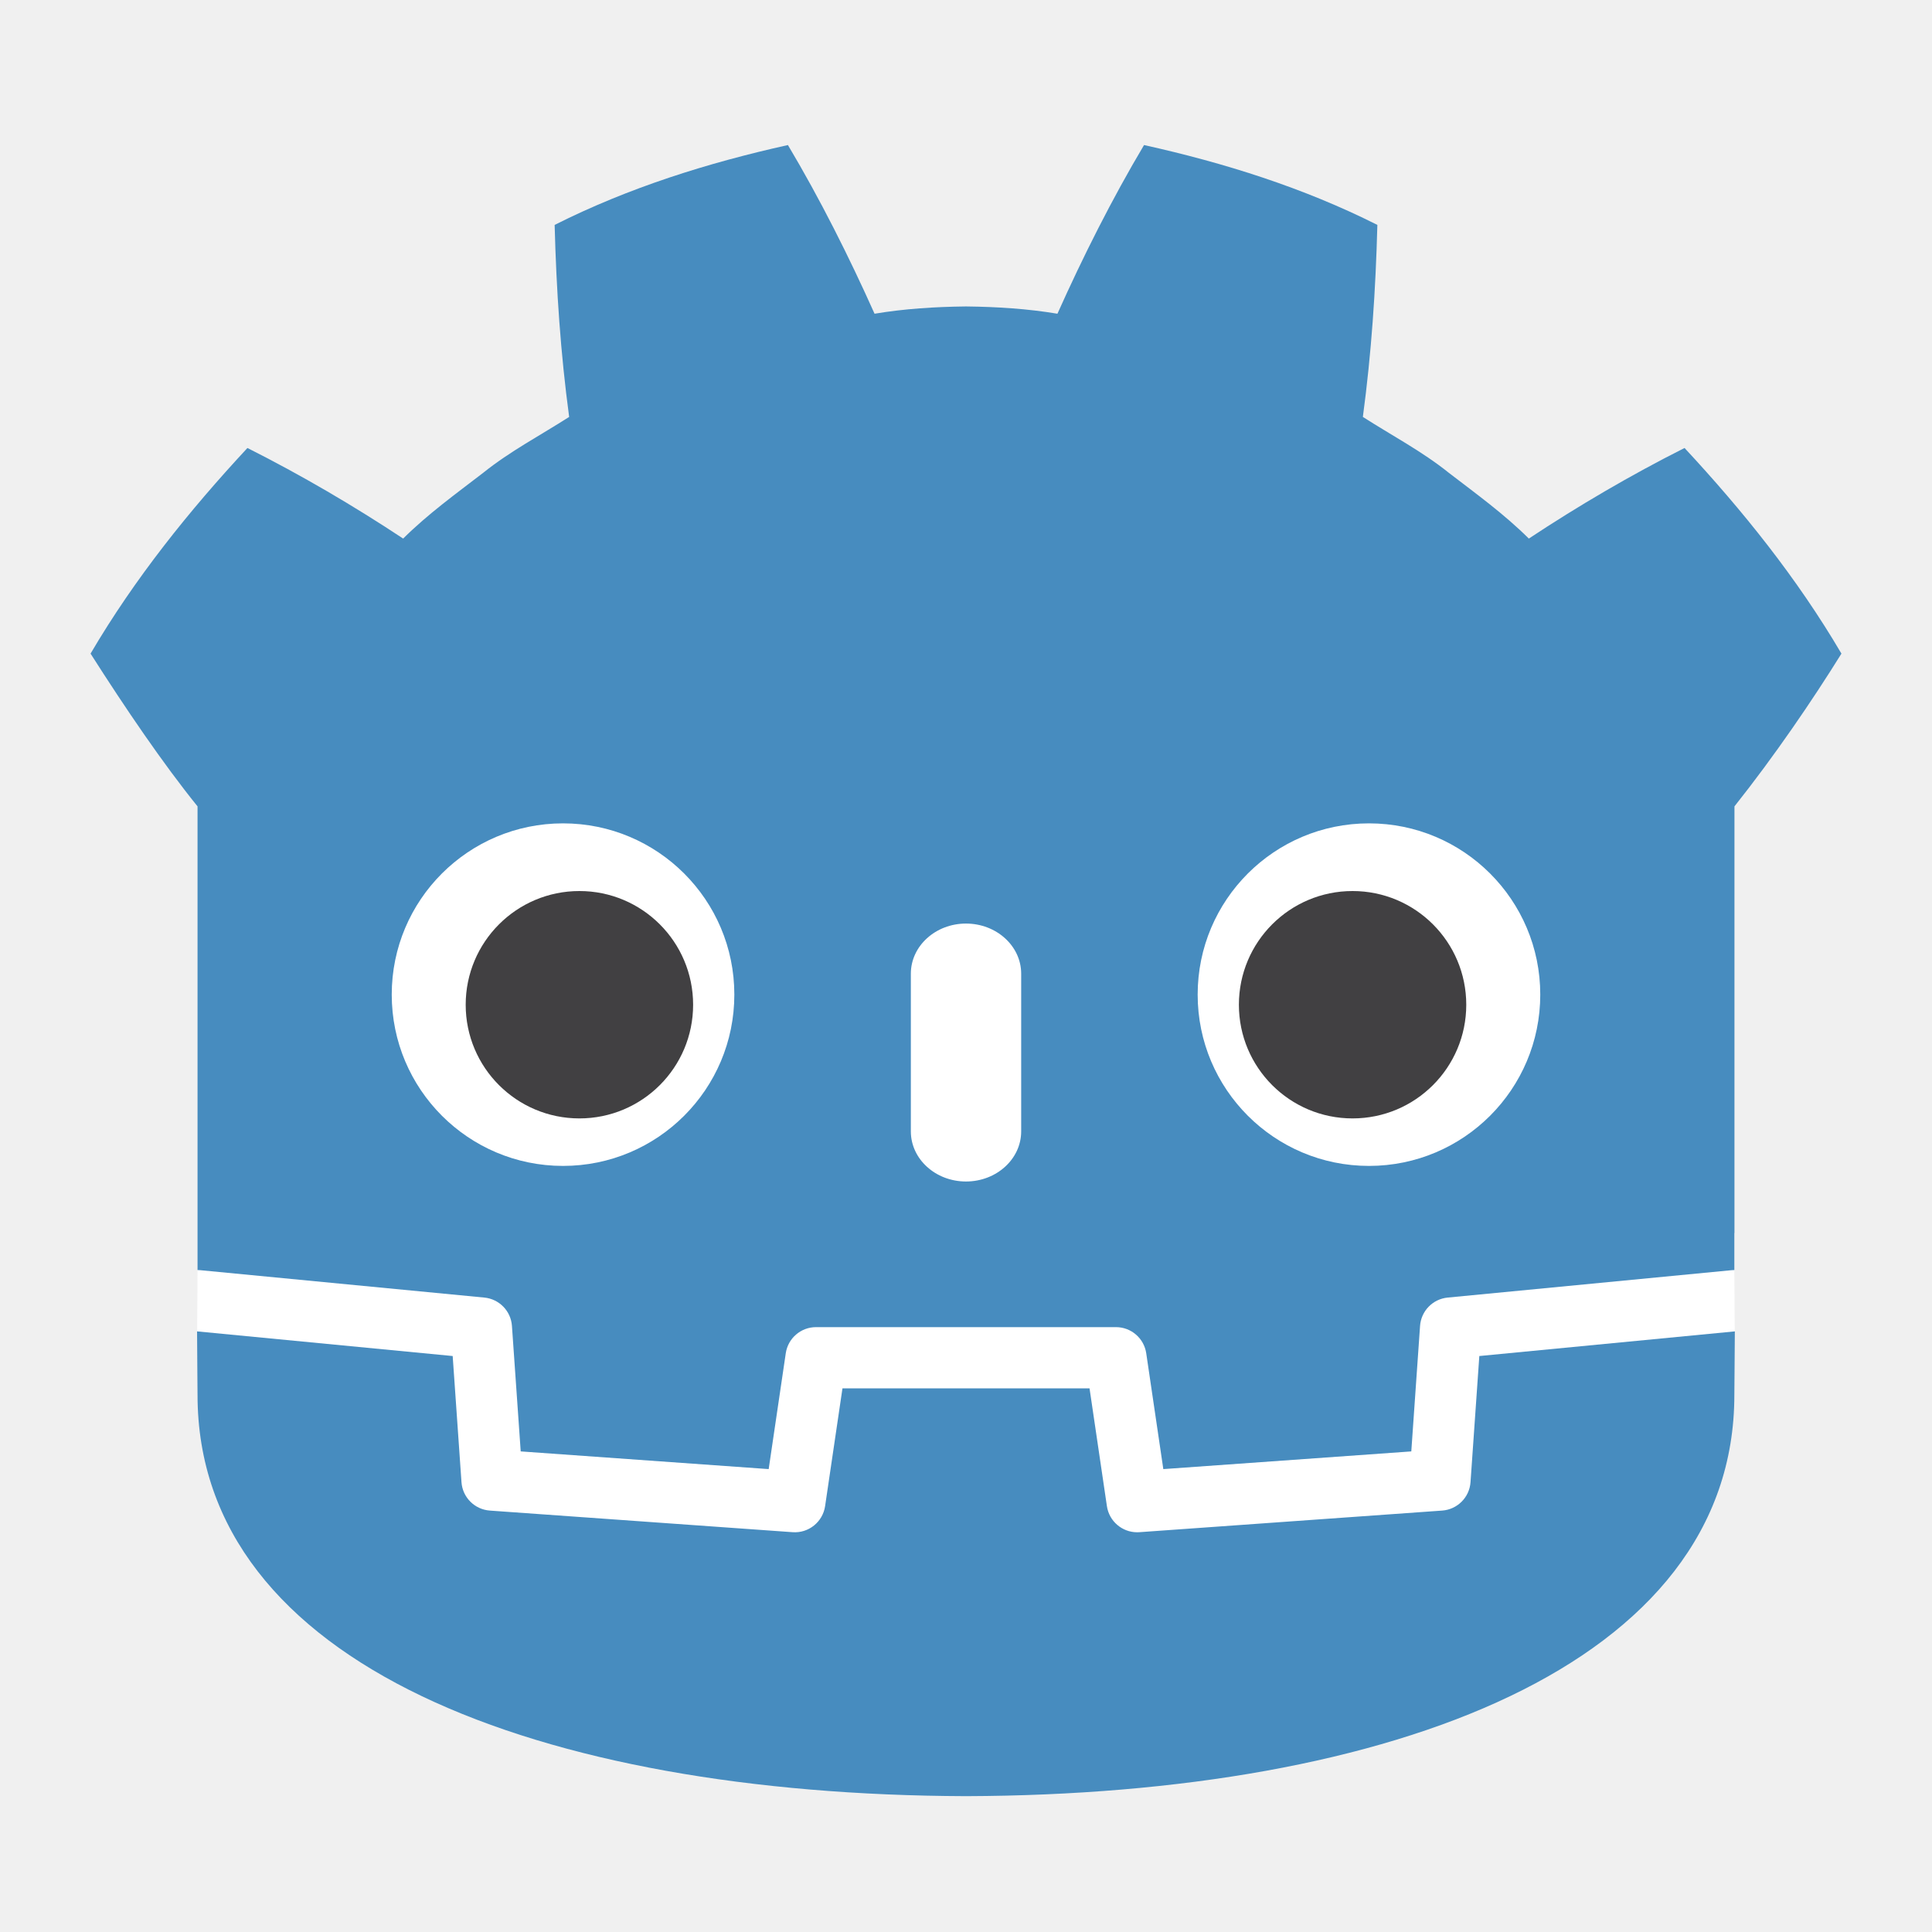
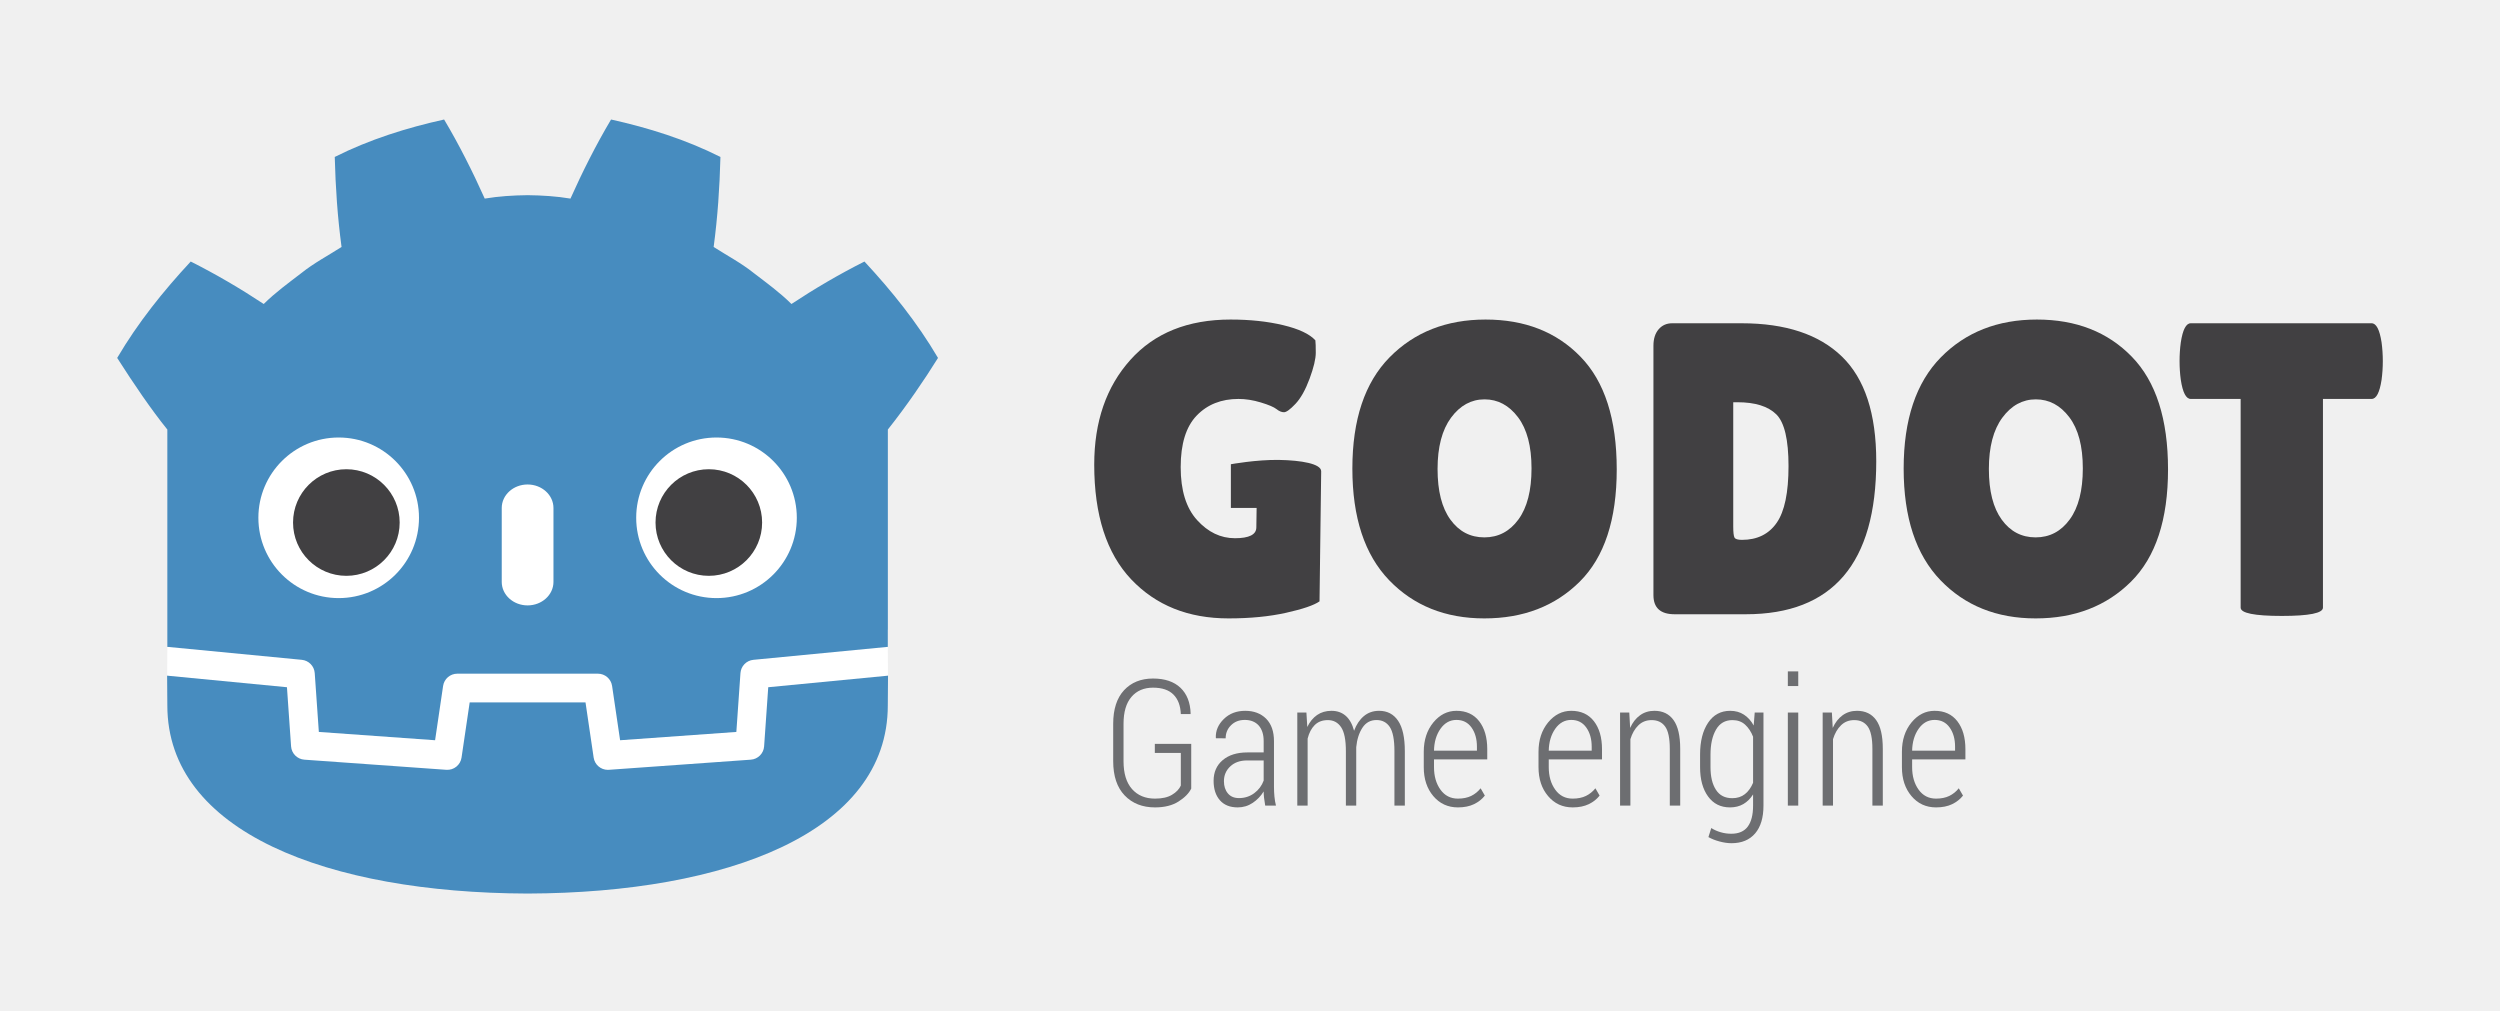
- <svg xmlns="http://www.w3.org/2000/svg" height="1024" width="1024">
-   <path d="m0 0s-.325 1.994-.515 1.976l-36.182-3.491c-2.879-.278-5.115-2.574-5.317-5.459l-.994-14.247-27.992-1.997-1.904 12.912c-.424 2.872-2.932 5.037-5.835 5.037h-38.188c-2.902 0-5.41-2.165-5.834-5.037l-1.905-12.912-27.992 1.997-.994 14.247c-.202 2.886-2.438 5.182-5.317 5.46l-36.2 3.49c-.187.018-.324-1.978-.511-1.978l-.049-7.83 30.658-4.944 1.004-14.374c.203-2.91 2.551-5.263 5.463-5.472l38.551-2.75c.146-.01.29-.016.434-.016 2.897 0 5.401 2.166 5.825 5.038l1.959 13.286h28.005l1.959-13.286c.423-2.871 2.93-5.037 5.831-5.037.142 0 .284.005.423.015l38.556 2.75c2.911.209 5.26 2.562 5.463 5.472l1.003 14.374 30.645 4.966z" fill="#fff" transform="matrix(4.162611 0 0 -4.162611 919.2406 673.1521)" />
-   <path d="m0 0v-47.514-6.035-5.492c.108-.001.216-.005.323-.015l36.196-3.49c1.896-.183 3.382-1.709 3.514-3.609l1.116-15.978 31.574-2.253 2.175 14.747c.282 1.912 1.922 3.329 3.856 3.329h38.188c1.933 0 3.573-1.417 3.855-3.329l2.175-14.747 31.575 2.253 1.115 15.978c.133 1.9 1.618 3.425 3.514 3.609l36.182 3.49c.107.01.214.014.322.015v4.711l.015.005v54.325c5.097 6.416 9.923 13.494 13.621 19.449-5.651 9.62-12.575 18.217-19.976 26.182-6.864-3.455-13.531-7.369-19.828-11.534-3.151 3.132-6.7 5.694-10.186 8.372-3.425 2.751-7.285 4.768-10.946 7.118 1.09 8.117 1.629 16.108 1.846 24.448-9.446 4.754-19.519 7.906-29.708 10.17-4.068-6.837-7.788-14.241-11.028-21.479-3.842.642-7.702.88-11.567.926v.006c-.027 0-.052-.006-.075-.006-.024 0-.049.006-.073.006v-.006c-3.872-.046-7.729-.284-11.572-.926-3.238 7.238-6.956 14.642-11.03 21.479-10.184-2.264-20.258-5.416-29.703-10.17.216-8.34.755-16.331 1.848-24.448-3.668-2.35-7.523-4.367-10.949-7.118-3.481-2.678-7.036-5.24-10.188-8.372-6.297 4.165-12.962 8.079-19.828 11.534-7.401-7.965-14.321-16.562-19.974-26.182 4.443-6.974 9.208-13.983 13.621-19.449z" fill="#478cbf" transform="matrix(4.162611 0 0 -4.162611 104.6989 427.3873)" />
-   <path d="m0 0-1.121-16.063c-.135-1.936-1.675-3.477-3.611-3.616l-38.555-2.751c-.094-.007-.188-.01-.281-.01-1.916 0-3.569 1.406-3.852 3.33l-2.211 14.994h-31.459l-2.211-14.994c-.297-2.018-2.101-3.469-4.133-3.32l-38.555 2.751c-1.936.139-3.476 1.68-3.611 3.616l-1.121 16.063-32.547 3.138c.015-3.498.06-7.33.06-8.093 0-34.374 43.605-50.896 97.781-51.086h.066.067c54.176.19 97.766 16.712 97.766 51.086 0 .777.047 4.593.063 8.093z" fill="#478cbf" transform="matrix(4.162611 0 0 -4.162611 784.0714 718.7231)" />
-   <path d="m0 0c0-12.052-9.765-21.815-21.813-21.815-12.042 0-21.81 9.763-21.81 21.815 0 12.044 9.768 21.802 21.81 21.802 12.048 0 21.813-9.758 21.813-21.802" fill="#fff" transform="matrix(4.162611 0 0 -4.162611 389.2148 527.1513)" />
-   <path d="m0 0c0-7.994-6.479-14.473-14.479-14.473-7.996 0-14.479 6.479-14.479 14.473s6.483 14.479 14.479 14.479c8 0 14.479-6.485 14.479-14.479" fill="#414042" transform="matrix(4.162611 0 0 -4.162611 367.3669 532.5371)" />
-   <path d="m0 0c-3.878 0-7.021 2.858-7.021 6.381v20.081c0 3.52 3.143 6.381 7.021 6.381s7.028-2.861 7.028-6.381v-20.081c0-3.523-3.15-6.381-7.028-6.381" fill="#fff" transform="matrix(4.162611 0 0 -4.162611 511.9934 626.2198)" />
-   <path d="m0 0c0-12.052 9.765-21.815 21.815-21.815 12.041 0 21.808 9.763 21.808 21.815 0 12.044-9.767 21.802-21.808 21.802-12.05 0-21.815-9.758-21.815-21.802" fill="#fff" transform="matrix(4.162611 0 0 -4.162611 634.7871 527.1513)" />
-   <path d="m0 0c0-7.994 6.477-14.473 14.471-14.473 8.002 0 14.479 6.479 14.479 14.473s-6.477 14.479-14.479 14.479c-7.994 0-14.471-6.485-14.471-14.479" fill="#414042" transform="matrix(4.162611 0 0 -4.162611 656.6406 532.5371)" />
+ <svg xmlns="http://www.w3.org/2000/svg" height="414" viewBox="0 0 960 388.125" width="1024">
+   <clipPath id="a">
+     <path d="m0 595.276h841.89v-595.276h-841.89z" />
+   </clipPath>
+   <g clip-path="url(#a)" transform="matrix(1.25 0 0 -1.25 -94.25 597.4987)">
+     <g fill="#414042">
+       <path d="m0 0c-3.611 0-6.636-1.659-9.09-4.967-2.441-3.311-3.668-7.958-3.668-13.938 0-5.993 1.166-10.581 3.503-13.778 2.333-3.207 5.398-4.804 9.2-4.804 3.8 0 6.887 1.617 9.258 4.862 2.371 3.233 3.559 7.861 3.559 13.886 0 6.02-1.227 10.654-3.673 13.89-2.443 3.232-5.473 4.849-9.089 4.849m-.055-59.493c-10.573 0-19.195 3.46-25.859 10.379-6.655 6.925-9.984 17.03-9.984 30.314 0 13.292 3.367 23.356 10.101 30.209 6.736 6.844 15.431 10.269 26.082 10.269 10.649 0 19.251-3.363 25.794-10.109 6.555-6.733 9.827-16.94 9.827-30.591 0-13.661-3.348-23.822-10.05-30.49-6.702-6.654-15.333-9.981-25.911-9.981" transform="matrix(1.131053 0 0 1.131053 531.4495 355.3157)" />
+       <path d="m0 0v-33.768c0-1.577.116-2.571.342-2.988.224-.415.903-.623 2.029-.623 4.144 0 7.283 1.548 9.429 4.634 2.151 3.083 3.215 8.216 3.215 15.405 0 7.192-1.113 11.878-3.325 14.055-2.223 2.183-5.744 3.285-10.561 3.285zm-21.675-52.392v67.735c0 1.883.468 3.369 1.413 4.471.939 1.085 2.161 1.636 3.671 1.636h18.854c11.965 0 21.053-3.018 27.257-9.04 6.215-6.02 9.322-15.499 9.322-28.447 0-27.7-11.821-41.547-35.456-41.547h-19.302c-3.836 0-5.759 1.727-5.759 5.192" transform="matrix(1.131053 0 0 1.131053 607.8515 354.431)" />
+       <path d="m0 0c-3.612 0-6.645-1.659-9.095-4.967-2.44-3.311-3.662-7.958-3.662-13.938 0-5.993 1.169-10.581 3.499-13.778 2.33-3.207 5.398-4.804 9.2-4.804 3.801 0 6.89 1.617 9.258 4.862 2.372 3.233 3.56 7.861 3.56 13.886 0 6.02-1.225 10.654-3.671 13.89-2.447 3.232-5.473 4.849-9.089 4.849m-.058-59.493c-10.577 0-19.193 3.46-25.851 10.379-6.663 6.925-9.993 17.03-9.993 30.314 0 13.292 3.367 23.356 10.1 30.209 6.741 6.844 15.431 10.269 26.086 10.269 10.651 0 19.246-3.363 25.797-10.109 6.55-6.733 9.822-16.94 9.822-30.591 0-13.661-3.349-23.822-10.05-30.49-6.699-6.654-15.338-9.981-25.911-9.981" transform="matrix(1.131053 0 0 1.131053 700.8107 355.3157)" />
+       <path d="m0 0c0-1.496-3.721-2.255-11.176-2.255-7.448 0-11.18.759-11.18 2.255v56.681h-13.545c-1.281 0-2.185 1.727-2.71 5.198-.226 1.652-.334 3.343-.334 5.077 0 1.724.108 3.422.334 5.077.525 3.462 1.429 5.202 2.71 5.202h49.112c1.279 0 2.179-1.74 2.712-5.202.221-1.655.335-3.353.335-5.077 0-1.734-.114-3.425-.335-5.077-.533-3.471-1.433-5.198-2.712-5.198h-13.211z" transform="matrix(1.131053 0 0 1.131053 789.0113 291.3351)" />
+       <path d="m0 0c-6.078.094-13.034-1.173-13.034-1.173v-11.863h6.995l-.078-5.288c0-1.959-1.942-2.943-5.815-2.943-3.878 0-7.303 1.642-10.274 4.917-2.978 3.279-4.459 8.072-4.459 14.388 0 6.329 1.447 10.995 4.345 14.006 2.892 3.008 6.683 4.517 11.346 4.517 1.959 0 3.987-.316 6.096-.961 2.11-.639 3.519-1.238 4.238-1.799.713-.577 1.391-.85 2.032-.85.638 0 1.671.746 3.1 2.255 1.431 1.505 2.713 3.786 3.844 6.827 1.126 3.057 1.69 5.4 1.69 7.062 0 1.649-.036 2.786-.109 3.386-1.581 1.73-4.499 3.102-8.755 4.122-4.248 1.017-9.011 1.522-14.28 1.522-11.594 0-20.66-3.65-27.207-10.95-6.552-7.303-9.822-16.783-9.822-28.452 0-13.701 3.347-24.087 10.041-31.162 6.706-7.074 15.51-10.607 26.425-10.607 5.87 0 11.08.505 15.632 1.522 4.557 1.013 7.586 2.053 9.093 3.105l.452 35.33c0 2.053-5.418 2.985-11.496 3.089" transform="matrix(1.131053 0 0 1.131053 468.2655 336.7128)" />
+     </g>
+     <g fill="#6d6e71">
+       <path d="m0 0c-.624-1.28-1.771-2.454-3.449-3.516-1.676-1.069-3.805-1.6-6.391-1.6-3.412 0-6.156 1.075-8.24 3.249-2.076 2.157-3.116 5.266-3.116 9.323v10.116c0 3.969.98 7.013 2.946 9.138 1.962 2.108 4.59 3.177 7.872 3.177 3.208 0 5.695-.844 7.455-2.513 1.755-1.675 2.677-4.015 2.757-7.003l-.044-.133h-2.619c-.094 2.29-.759 4.057-2.01 5.305-1.244 1.238-3.095 1.864-5.539 1.864-2.473 0-4.432-.837-5.866-2.516-1.43-1.675-2.143-4.103-2.143-7.293v-10.174c0-3.308.771-5.83 2.311-7.567 1.54-1.724 3.616-2.588 6.236-2.588 1.913 0 3.451.339 4.602 1.033 1.155.684 1.956 1.519 2.409 2.51v8.861h-7.06v2.463h9.889z" transform="matrix(1.131053 0 0 1.131053 441.3472 235.7512)" />
+       <path d="m0 0c1.553 0 2.936.44 4.144 1.336 1.21.9 2.058 2.037 2.561 3.422v5.468h-4.492c-1.91 0-3.44-.541-4.585-1.623-1.148-1.075-1.716-2.418-1.716-4.015 0-1.349.355-2.457 1.074-3.311.718-.857 1.722-1.277 3.014-1.277m7.124-2.04c-.14.876-.249 1.587-.318 2.144-.067.567-.101 1.131-.101 1.704-.767-1.254-1.757-2.294-2.98-3.109-1.221-.821-2.579-1.228-4.075-1.228-2.092 0-3.701.648-4.84 1.946-1.132 1.303-1.704 3.059-1.704 5.276 0 2.343.823 4.223 2.473 5.618 1.649 1.395 3.89 2.092 6.709 2.092h4.417v3.106c0 1.786-.456 3.193-1.351 4.21-.914 1.004-2.17 1.512-3.791 1.512-1.508 0-2.752-.479-3.728-1.45-.973-.965-1.456-2.144-1.456-3.549l-2.623.023-.046.137c-.074 1.906.647 3.591 2.168 5.084 1.515 1.489 3.459 2.229 5.825 2.229 2.338 0 4.22-.711 5.657-2.128 1.429-1.431 2.146-3.471 2.146-6.124v-12.396c0-.903.042-1.78.121-2.617.081-.848.212-1.665.417-2.48z" transform="matrix(1.131053 0 0 1.131053 456.0153 232.825)" />
+       <path d="m0 0 .24-3.923c.664 1.404 1.554 2.486 2.657 3.255 1.107.759 2.41 1.138 3.906 1.138 1.527 0 2.814-.444 3.852-1.343 1.039-.896 1.805-2.252 2.292-4.074.623 1.682 1.505 3.011 2.65 3.973 1.145.964 2.534 1.444 4.143 1.444 2.217 0 3.937-.897 5.156-2.692 1.224-1.799 1.834-4.559 1.834-8.288v-14.765h-2.823v14.814c0 3.1-.429 5.283-1.263 6.538-.839 1.257-2.042 1.89-3.598 1.89-1.637 0-2.915-.691-3.834-2.096-.914-1.405-1.478-3.161-1.683-5.282v-.655-15.209h-2.809v14.798c0 3.027-.424 5.194-1.292 6.488-.864 1.294-2.066 1.936-3.609 1.936-1.475 0-2.668-.45-3.562-1.342-.9-.897-1.54-2.125-1.928-3.683v-18.197h-2.806v25.275z" transform="matrix(1.131053 0 0 1.131053 476.7303 259.1052)" />
+       <path d="m0 0c-1.758 0-3.202-.802-4.334-2.402-1.133-1.606-1.718-3.585-1.765-5.944h11.66v1.082c0 2.086-.489 3.823-1.469 5.201-.986 1.379-2.347 2.063-4.092 2.063m.397-23.76c-2.725 0-4.954 1.026-6.685 3.073-1.726 2.043-2.591 4.657-2.591 7.841v4.197c0 3.19.867 5.85 2.602 7.965 1.739 2.105 3.828 3.158 6.277 3.158 2.648 0 4.699-.939 6.164-2.823 1.468-1.887 2.201-4.422 2.201-7.603v-2.773h-14.464v-2.102c0-2.447.586-4.484 1.752-6.11 1.168-1.63 2.755-2.438 4.744-2.438 1.382 0 2.585.244 3.588.724 1.003.491 1.863 1.179 2.578 2.082l1.149-1.988c-.763-.968-1.752-1.75-2.959-2.33-1.204-.577-2.659-.873-4.356-.873" transform="matrix(1.131053 0 0 1.131053 522.8228 256.8387)" />
+       <path d="m0 0c-1.763 0-3.21-.802-4.341-2.402-1.126-1.606-1.712-3.585-1.763-5.944h11.663v1.082c0 2.086-.488 3.823-1.474 5.201-.981 1.379-2.341 2.063-4.085 2.063m.394-23.76c-2.726 0-4.951 1.026-6.679 3.073-1.733 2.043-2.6 4.657-2.6 7.841v4.197c0 3.19.871 5.85 2.602 7.965 1.744 2.105 3.834 3.158 6.283 3.158 2.643 0 4.703-.939 6.164-2.823 1.463-1.887 2.197-4.422 2.197-7.603v-2.773h-14.465v-2.102c0-2.447.587-4.484 1.76-6.11 1.162-1.63 2.742-2.438 4.738-2.438 1.387 0 2.585.244 3.585.724 1.007.491 1.866 1.179 2.589 2.082l1.141-1.988c-.764-.968-1.75-1.75-2.959-2.33-1.204-.577-2.658-.873-4.356-.873" transform="matrix(1.131053 0 0 1.131053 558.0805 256.8387)" />
+       <path d="m0 0 .23-4.178c.674 1.483 1.564 2.634 2.682 3.435 1.108.805 2.413 1.213 3.914 1.213 2.258 0 3.988-.835 5.189-2.513 1.214-1.675 1.815-4.279 1.815-7.812v-15.42h-2.825v15.394c0 2.888-.423 4.905-1.264 6.075-.836 1.17-2.065 1.753-3.665 1.753-1.435 0-2.638-.466-3.603-1.414-.969-.939-1.691-2.19-2.172-3.767v-18.041h-2.805v25.275z" transform="matrix(1.131053 0 0 1.131053 575.9168 259.1052)" />
+       <path d="m0 0c0-2.565.486-4.605 1.472-6.123.974-1.532 2.457-2.288 4.436-2.288 1.356 0 2.498.361 3.435 1.101.934.74 1.672 1.77 2.218 3.077v12.52c-.525 1.346-1.246 2.434-2.157 3.272-.91.824-2.062 1.238-3.448 1.238-1.975 0-3.468-.86-4.46-2.587-.999-1.73-1.496-3.986-1.496-6.756zm-2.833 3.454c0 3.582.723 6.459 2.177 8.627 1.442 2.157 3.448 3.239 6.004 3.239 1.419 0 2.664-.346 3.728-1.04 1.066-.681 1.947-1.678 2.654-2.946l.274 3.516h2.381v-25.298c0-3.239-.751-5.749-2.26-7.525-1.511-1.769-3.657-2.665-6.428-2.665-.996 0-2.067.156-3.212.459-1.147.303-2.162.701-3.052 1.2l.776 2.463c.759-.492 1.608-.873 2.548-1.141.932-.277 1.895-.41 2.894-.41 2.009 0 3.498.645 4.46 1.932.966 1.304 1.45 3.19 1.45 5.687v3.057c-.717-1.138-1.597-2.011-2.64-2.614-1.039-.606-2.253-.909-3.622-.909-2.539 0-4.53.994-5.968 2.982-1.441 1.984-2.164 4.631-2.164 7.932z" transform="matrix(1.131053 0 0 1.131053 600.8685 242.3088)" />
+       <path d="m627.823 230.518h-3.201v28.587h3.201zm0 36.726h-3.201v4.504h3.201z" />
+       <path d="m0 0 .23-4.178c.676 1.483 1.562 2.634 2.678 3.435 1.115.805 2.422 1.213 3.916 1.213 2.258 0 3.995-.835 5.199-2.513 1.211-1.675 1.807-4.279 1.807-7.812v-15.42h-2.825v15.394c0 2.888-.422 4.905-1.261 6.075-.843 1.17-2.063 1.753-3.668 1.753-1.434 0-2.635-.466-3.599-1.414-.967-.939-1.692-2.19-2.171-3.767v-18.041h-2.809v25.275z" transform="matrix(1.131053 0 0 1.131053 638.1538 259.1052)" />
+       <path d="m0 0c-1.763 0-3.208-.802-4.334-2.402-1.129-1.606-1.718-3.585-1.768-5.944h11.662v1.082c0 2.086-.486 3.823-1.47 5.201-.981 1.379-2.343 2.063-4.09 2.063m.401-23.76c-2.733 0-4.958 1.026-6.681 3.073-1.73 2.043-2.595 4.657-2.595 7.841v4.197c0 3.19.865 5.85 2.6 7.965 1.739 2.105 3.831 3.158 6.275 3.158 2.646 0 4.706-.939 6.172-2.823 1.462-1.887 2.195-4.422 2.195-7.603v-2.773h-14.469v-2.102c0-2.447.59-4.484 1.757-6.11 1.166-1.63 2.748-2.438 4.746-2.438 1.382 0 2.579.244 3.578.724 1.012.491 1.869 1.179 2.591 2.082l1.147-1.988c-.769-.968-1.755-1.75-2.962-2.33-1.203-.577-2.658-.873-4.354-.873" transform="matrix(1.131053 0 0 1.131053 669.7088 256.8387)" />
+     </g>
+     <path d="m0 0s-.325 1.994-.515 1.976l-36.182-3.491c-2.879-.278-5.115-2.574-5.317-5.459l-.994-14.247-27.992-1.997-1.904 12.912c-.424 2.872-2.932 5.037-5.835 5.037h-38.188c-2.902 0-5.41-2.165-5.834-5.037l-1.905-12.912-27.992 1.997-.994 14.247c-.202 2.886-2.438 5.182-5.317 5.46l-36.2 3.49c-.187.018-.324-1.978-.511-1.978l-.049-7.83 30.658-4.944 1.004-14.374c.203-2.91 2.551-5.263 5.463-5.472l38.551-2.75c.146-.01.29-.016.434-.016 2.897 0 5.401 2.166 5.825 5.038l1.959 13.286h28.005l1.959-13.286c.423-2.871 2.93-5.037 5.831-5.037.142 0 .284.005.423.015l38.556 2.75c2.911.209 5.26 2.562 5.463 5.472l1.003 14.374 30.645 4.966z" fill="#fff" transform="matrix(1.131053 0 0 1.131053 348.1311 279.2668)" />
+     <path d="m0 0v-47.514-6.035-5.492c.108-.001.216-.005.323-.015l36.196-3.49c1.896-.183 3.382-1.709 3.514-3.609l1.116-15.978 31.574-2.253 2.175 14.747c.282 1.912 1.922 3.329 3.856 3.329h38.188c1.933 0 3.573-1.417 3.855-3.329l2.175-14.747 31.575 2.253 1.115 15.978c.133 1.9 1.618 3.425 3.514 3.609l36.182 3.49c.107.01.214.014.322.015v4.711l.015.005v54.325c5.097 6.416 9.923 13.494 13.621 19.449-5.651 9.62-12.575 18.217-19.976 26.182-6.864-3.455-13.531-7.369-19.828-11.534-3.151 3.132-6.7 5.694-10.186 8.372-3.425 2.751-7.285 4.768-10.946 7.118 1.09 8.117 1.629 16.108 1.846 24.448-9.446 4.754-19.519 7.906-29.708 10.17-4.068-6.837-7.788-14.241-11.028-21.479-3.842.642-7.702.88-11.567.926v.006c-.027 0-.052-.006-.075-.006-.024 0-.049.006-.073.006v-.006c-3.872-.046-7.729-.284-11.572-.926-3.238 7.238-6.956 14.642-11.03 21.479-10.184-2.264-20.258-5.416-29.703-10.17.216-8.34.755-16.331 1.848-24.448-3.668-2.35-7.523-4.367-10.949-7.118-3.481-2.678-7.036-5.24-10.188-8.372-6.297 4.165-12.962 8.079-19.828 11.534-7.401-7.965-14.321-16.562-19.974-26.182 4.443-6.974 9.208-13.983 13.621-19.449z" fill="#478cbf" transform="matrix(1.131053 0 0 1.131053 126.8061 346.0453)" />
+     <path d="m0 0-1.121-16.063c-.135-1.936-1.675-3.477-3.611-3.616l-38.555-2.751c-.094-.007-.188-.01-.281-.01-1.916 0-3.569 1.406-3.852 3.33l-2.211 14.994h-31.459l-2.211-14.994c-.297-2.018-2.101-3.469-4.133-3.32l-38.555 2.751c-1.936.139-3.476 1.68-3.611 3.616l-1.121 16.063-32.547 3.138c.015-3.498.06-7.33.06-8.093 0-34.374 43.605-50.896 97.781-51.086h.066.067c54.176.19 97.766 16.712 97.766 51.086 0 .777.047 4.593.063 8.093z" fill="#478cbf" transform="matrix(1.131053 0 0 1.131053 311.4033 266.8844)" />
+     <path d="m0 0c0-12.052-9.765-21.815-21.813-21.815-12.042 0-21.81 9.763-21.81 21.815 0 12.044 9.768 21.802 21.81 21.802 12.048 0 21.813-9.758 21.813-21.802" fill="#fff" transform="matrix(1.131053 0 0 1.131053 204.1139 318.9377)" />
+     <path d="m0 0c0-7.994-6.479-14.473-14.479-14.473-7.996 0-14.479 6.479-14.479 14.473s6.483 14.479 14.479 14.479c8 0 14.479-6.485 14.479-14.479" fill="#414042" transform="matrix(1.131053 0 0 1.131053 198.1775 317.4744)" />
+     <path d="m0 0c-3.878 0-7.021 2.858-7.021 6.381v20.081c0 3.52 3.143 6.381 7.021 6.381s7.028-2.861 7.028-6.381v-20.081c0-3.523-3.15-6.381-7.028-6.381" fill="#fff" transform="matrix(1.131053 0 0 1.131053 237.475 292.0191)" />
+     <path d="m0 0c0-12.052 9.765-21.815 21.815-21.815 12.041 0 21.808 9.763 21.808 21.815 0 12.044-9.767 21.802-21.808 21.802-12.05 0-21.815-9.758-21.815-21.802" fill="#fff" transform="matrix(1.131053 0 0 1.131053 270.8402 318.9377)" />
+     <path d="m0 0c0-7.994 6.477-14.473 14.471-14.473 8.002 0 14.479 6.479 14.479 14.473s-6.477 14.479-14.479 14.479c-7.994 0-14.471-6.485-14.471-14.479" fill="#414042" transform="matrix(1.131053 0 0 1.131053 276.7781 317.4744)" />
+   </g>
</svg>
